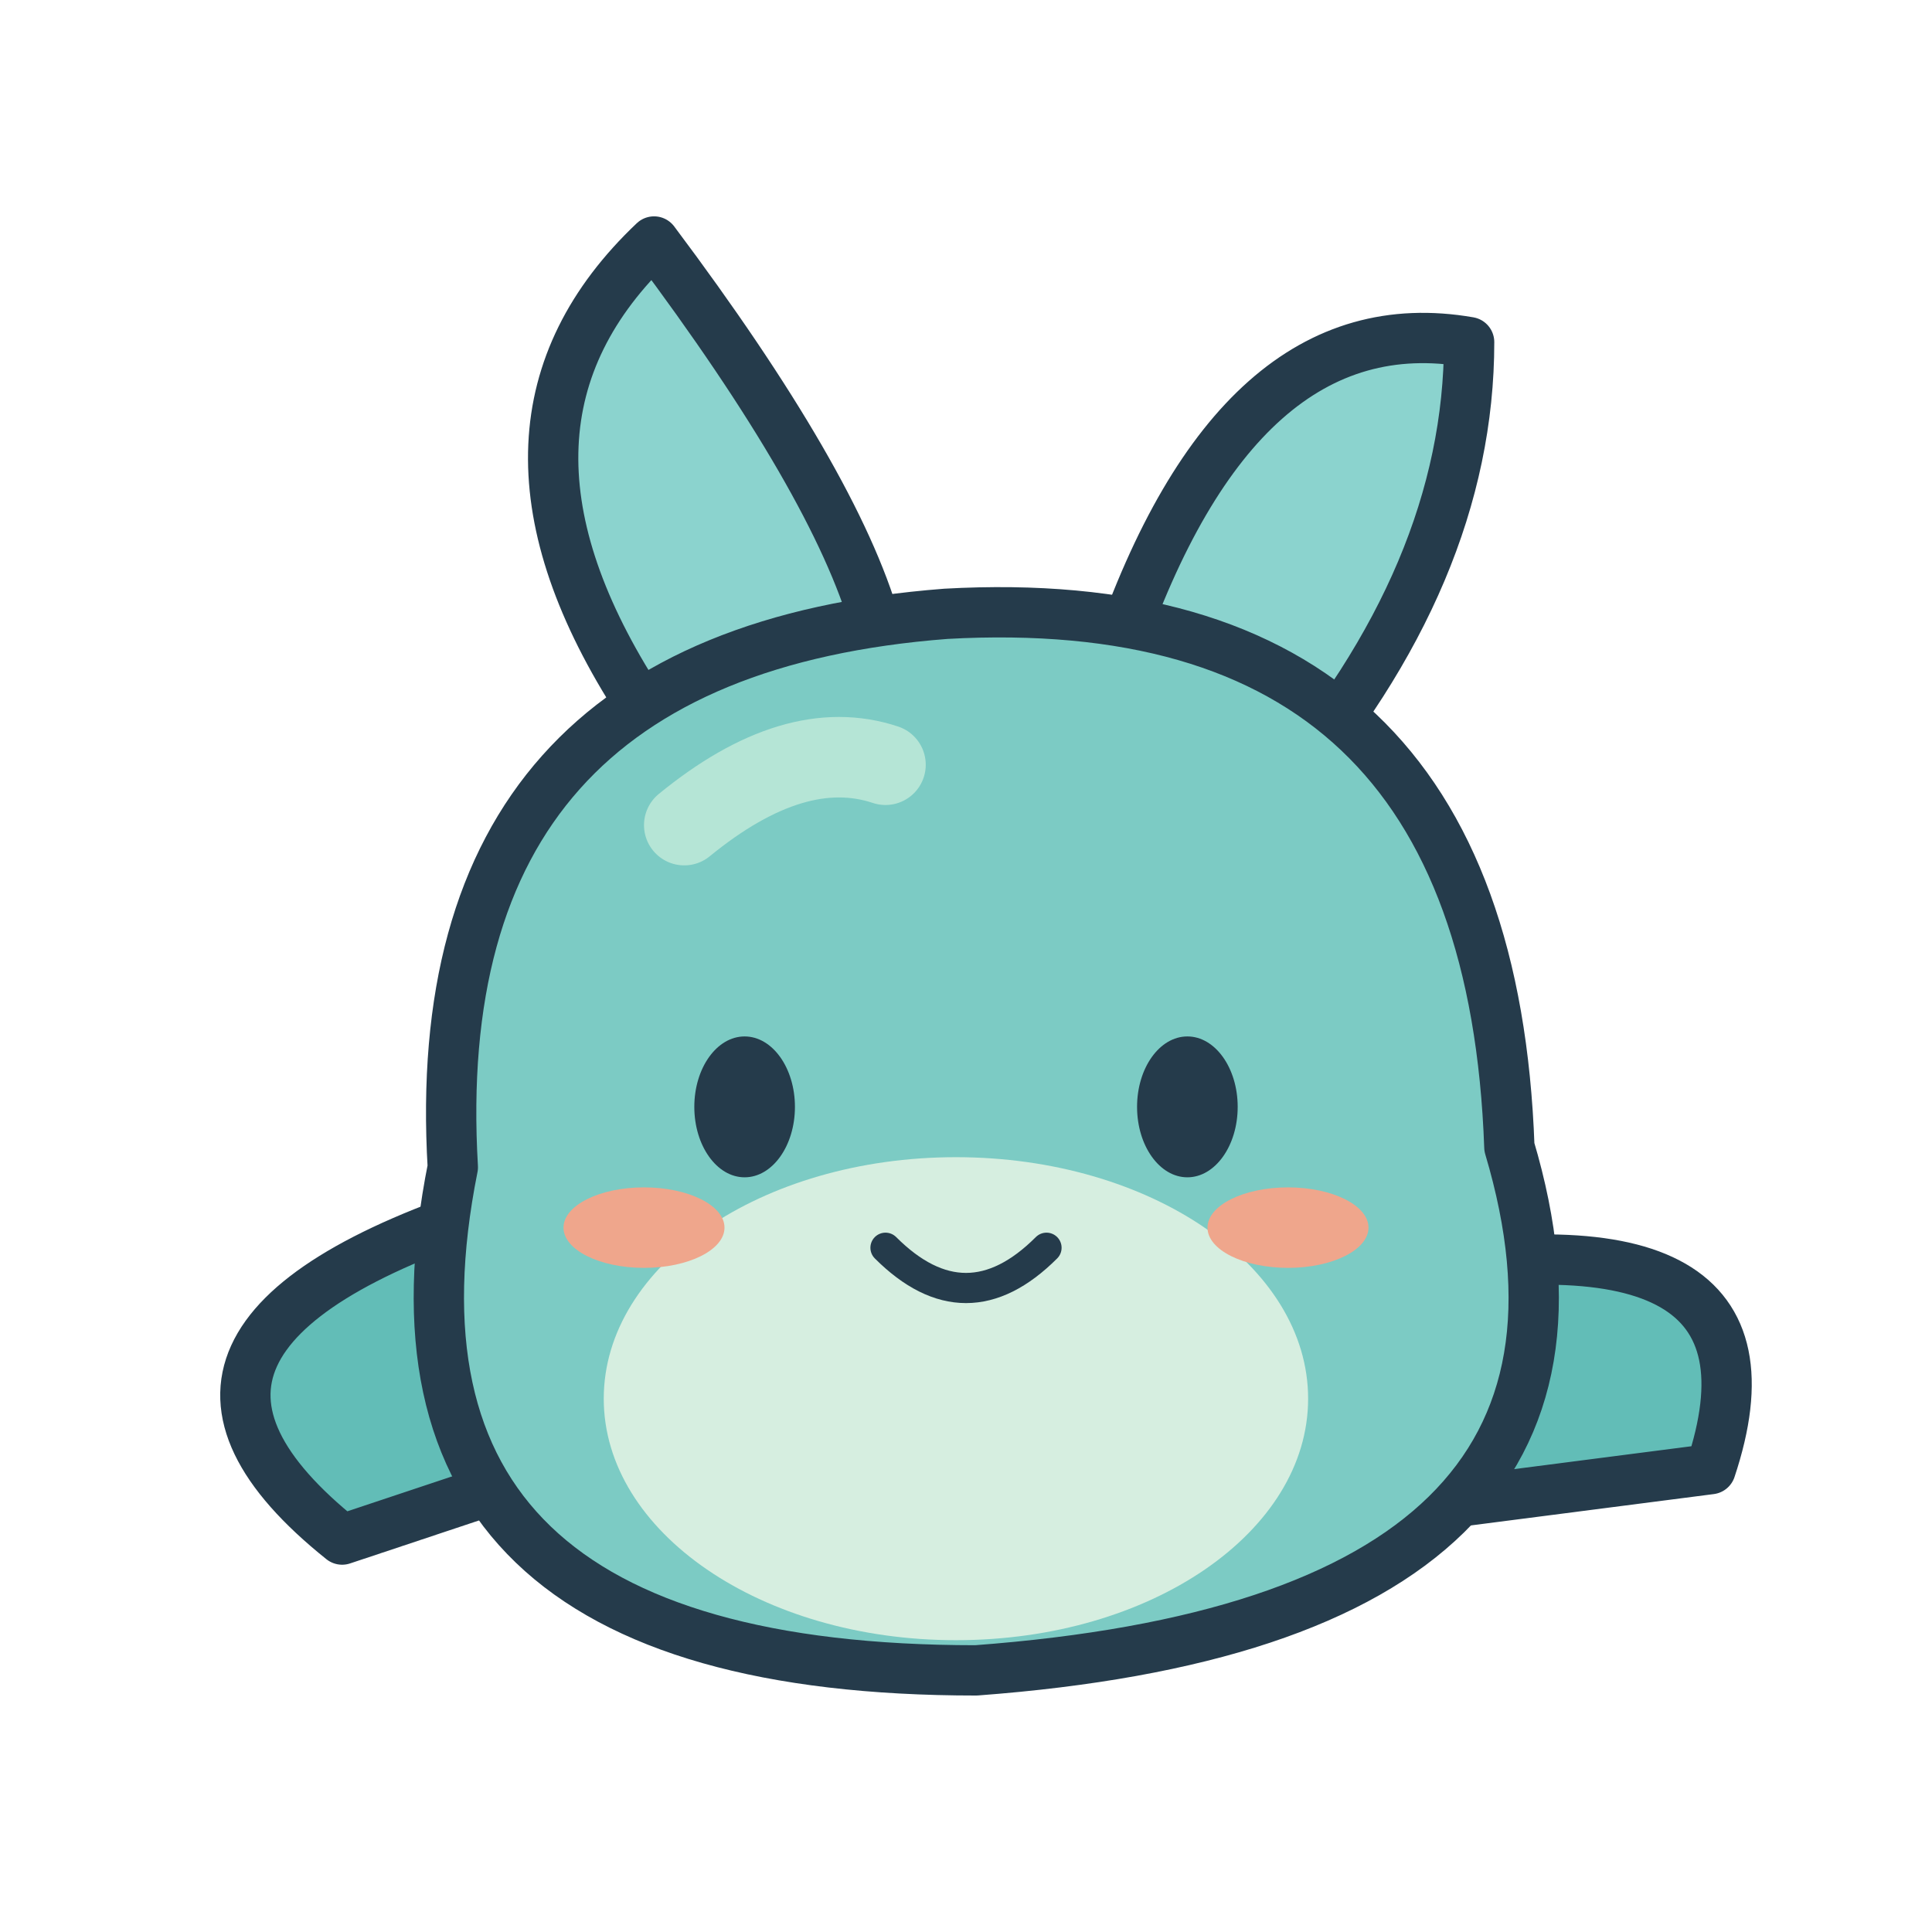
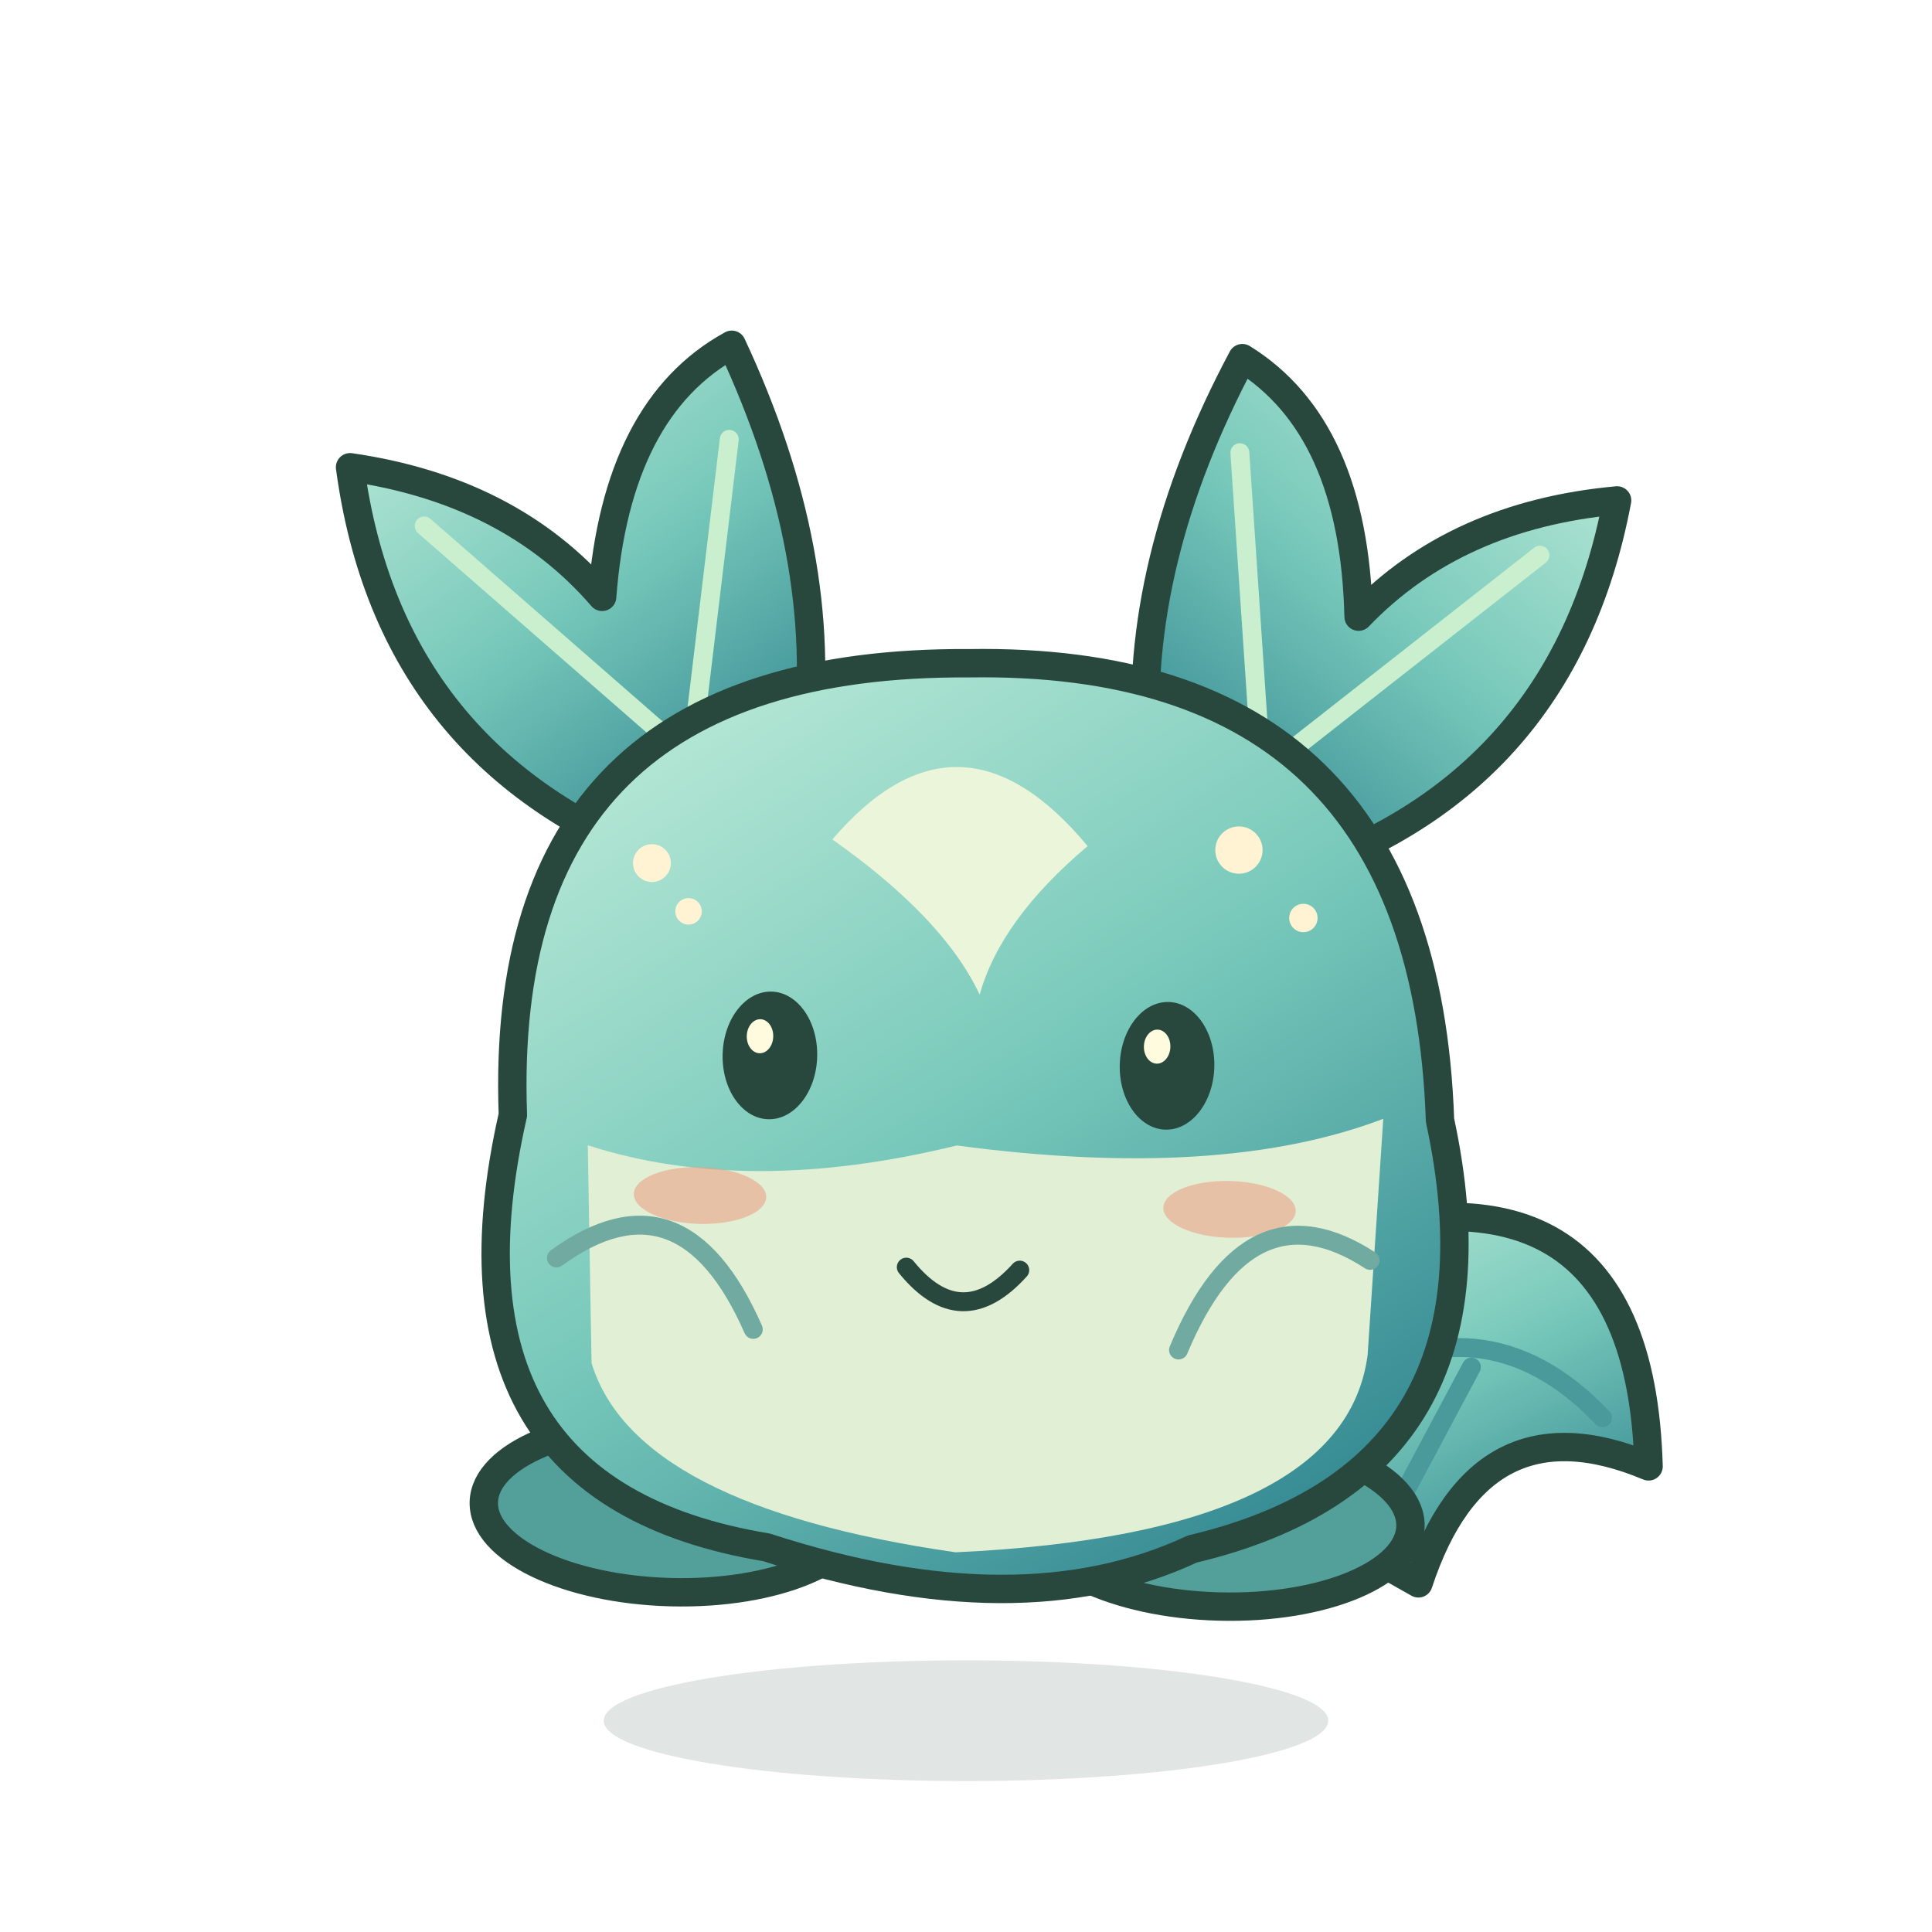
<svg xmlns="http://www.w3.org/2000/svg" width="192" height="192" viewBox="0 0 192 192">
-   <g stroke="#253b4b" stroke-width="5" stroke-linecap="round" stroke-linejoin="round">
-     <path d="M49 120 Q9 133 34 153 L64 143 M137 127 Q179 119 170 146 L139 150" fill="#62bdb7" />
-     <path d="M63 69 Q46 42 65 24 Q83 48 87 62 M111 65 Q123 30 146 34 Q146 57 127 79" fill="#8bd3ce" />
-     <path d="M45 116 Q42 65 94 61 Q148 58 150 114 Q164 161 97 166 Q35 166 45 116Z" fill="#7ccbc4" />
-     <ellipse cx="95" cy="139" rx="35" ry="24" fill="#d6eee0" stroke="none" />
-     <path d="M68 82 Q79 73 88 76" fill="none" stroke="#b5e5d6" stroke-width="8" />
-     <ellipse cx="74" cy="110" rx="5" ry="7" fill="#253b4b" stroke="none" />
-     <ellipse cx="118" cy="110" rx="5" ry="7" fill="#253b4b" stroke="none" />
-     <path d="M88 124 Q96 132 104 124" fill="none" stroke-width="3" />
-     <ellipse cx="64" cy="122" rx="8" ry="4" fill="#efa68c" stroke="none" />
-     <ellipse cx="128" cy="122" rx="8" ry="4" fill="#efa68c" stroke="none" />
+   <defs>
+     <linearGradient id="coral" x1="0" y1="0" x2="0.8" y2="1">
+       <stop stop-color="#ffd3a1" />
+       <stop offset="0.48" stop-color="#ee9876" />
+       <stop offset="1" stop-color="#c85b52" />
+     </linearGradient>
+     <linearGradient id="water" x1="0" y1="0" x2="0.7" y2="1">
+       <stop stop-color="#c6efdc" />
+       <stop offset="0.55" stop-color="#78c9bb" />
+       <stop offset="1" stop-color="#388c94" />
+     </linearGradient>
+     <linearGradient id="leaf" x1="0" y1="0" x2="0.5" y2="1">
+       <stop stop-color="#d9e29b" />
+       <stop offset="0.48" stop-color="#9cba76" />
+       <stop offset="1" stop-color="#527e5d" />
+     </linearGradient>
+     <linearGradient id="cream" x1="0" y1="0" x2="0.4" y2="1">
+       <stop stop-color="#fff9e4" />
+       <stop offset="1" stop-color="#e6c990" />
+     </linearGradient>
+     <linearGradient id="gold" x1="0" y1="0" x2="0.7" y2="1">
+       <stop stop-color="#fff0ac" />
+       <stop offset="0.42" stop-color="#e6ba61" />
+       <stop offset="1" stop-color="#a67738" />
+     </linearGradient>
+     <linearGradient id="forest" x1="0" y1="0" x2="0.6" y2="1">
+       <stop stop-color="#70a18b" />
+       <stop offset="1" stop-color="#284b43" />
+     </linearGradient>
+     <linearGradient id="navy" x1="0" y1="0" x2="0.5" y2="1">
+       <stop stop-color="#6c9b9c" />
+       <stop offset="1" stop-color="#28465d" />
+     </linearGradient>
+     <linearGradient id="skin" x1="0" y1="0" x2="0.3" y2="1">
+       <stop stop-color="#ffe4be" />
+       <stop offset="1" stop-color="#dba078" />
+     </linearGradient>
+     <radialGradient id="glow">
+       <stop stop-color="#fff3ae" stop-opacity="0.65" />
+       <stop offset="1" stop-color="#fff3ae" stop-opacity="0" />
+     </radialGradient>
+   </defs>
+   <g stroke-linecap="round" stroke-linejoin="round">
+     <ellipse cx="96" cy="171" rx="36" ry="6" fill="#183c32" stroke="none" stroke-width="3" opacity="0.13" />
+     <g transform="translate(96 96) scale(0.94) translate(-96 -96)">
+       <g transform="translate(0 -0.00)">
+         <g transform="rotate(1.50 96 116)">
+           <g transform="rotate(0.00 131 136)">
+             <path d="M128 126 Q167 110 169 147 Q151 140 145 160 Q126 150 118 145Z" fill="url(#water)" stroke="#28483e" stroke-width="3" />
+             <path d="M135 140 Q151 129 164 142 M143 151 L150 137" fill="none" stroke="#4a9a9b" stroke-width="2" />
+           </g>
+           <g transform="rotate(-0.00 69 83)">
+             <path d="M64 86 Q34 76 29 45 Q46 47 56 58 Q57 38 69 31 Q80 53 78 73Z" fill="url(#water)" stroke="#28483e" stroke-width="3" />
+             <path d="M66 75 L37 51 M66 73 L69 41" fill="none" stroke="#c9efcf" stroke-width="2" />
+           </g>
+           <g transform="rotate(0.00 123 83)">
+             <g transform="translate(192 0) scale(-1 1)">
+               <path d="M64 86 Q34 76 29 45 Q46 47 56 58 Q57 38 69 31 Q80 53 78 73Z" fill="url(#water)" stroke="#28483e" stroke-width="3" />
+               <path d="M66 75 L37 51 M66 73 L69 41" fill="none" stroke="#c9efcf" stroke-width="2" />
+             </g>
+           </g>
+           <g transform="rotate(0.00 70 145)">
+             <ellipse cx="66" cy="154" rx="20" ry="9" fill="#53a09a" stroke="#28483e" stroke-width="3" />
+           </g>
+           <g transform="rotate(-0.00 122 145)">
+             <ellipse cx="124" cy="154" rx="20" ry="9" fill="#53a09a" stroke="#28483e" stroke-width="3" />
+           </g>
+           <path d="M48 113 Q45 65 95 64 Q143 62 146 111 Q155 148 121 157 Q103 166 76 158 Q40 153 48 113Z" fill="url(#water)" stroke="#28483e" stroke-width="3" />
+           <path d="M56 116 Q73 121 95 115 Q123 118 140 111 L139 136 Q137 155 96 158 Q62 154 57 139Z" fill="#e1efd4" stroke="none" stroke-width="3" />
+           <path d="M81 83 Q94 67 108 83 Q99 91 97 99 Q93 91 81 83Z" fill="#ebf5d9" stroke="none" stroke-width="3" />
+           <ellipse cx="75" cy="106" rx="5" ry="6.75" fill="#28483e" stroke="none" stroke-width="3" />
+           <ellipse cx="73.90" cy="104" rx="1.40" ry="1.80" fill="#fffbdf" stroke="none" stroke-width="3" />
+           <ellipse cx="117" cy="106" rx="5" ry="6.75" fill="#28483e" stroke="none" stroke-width="3" />
+           <ellipse cx="115.90" cy="104" rx="1.40" ry="1.80" fill="#fffbdf" stroke="none" stroke-width="3" />
+           <path d="M90 128 Q96 135 102 128" fill="none" stroke="#28483e" stroke-width="2" />
+           <ellipse cx="68" cy="121" rx="7" ry="3" fill="#ec9b80" stroke="none" stroke-width="3" opacity="0.55" />
+           <ellipse cx="124" cy="121" rx="7" ry="3" fill="#ec9b80" stroke="none" stroke-width="3" opacity="0.55" />
+           <path d="M53 128 Q66 118 74 135 M119 136 Q126 118 139 126" fill="none" stroke="#70aaa0" stroke-width="2" />
+           <ellipse cx="62" cy="86" rx="2" ry="2" fill="#fff3d4" stroke="none" stroke-width="3" />
+           <ellipse cx="124" cy="83" rx="2.50" ry="2.50" fill="#fff3d4" stroke="none" stroke-width="3" />
+           <ellipse cx="131" cy="90" rx="1.50" ry="1.50" fill="#fff3d4" stroke="none" stroke-width="3" />
+           <ellipse cx="66" cy="91" rx="1.40" ry="1.40" fill="#fff3d4" stroke="none" stroke-width="3" />
+         </g>
+       </g>
+     </g>
  </g>
</svg>
